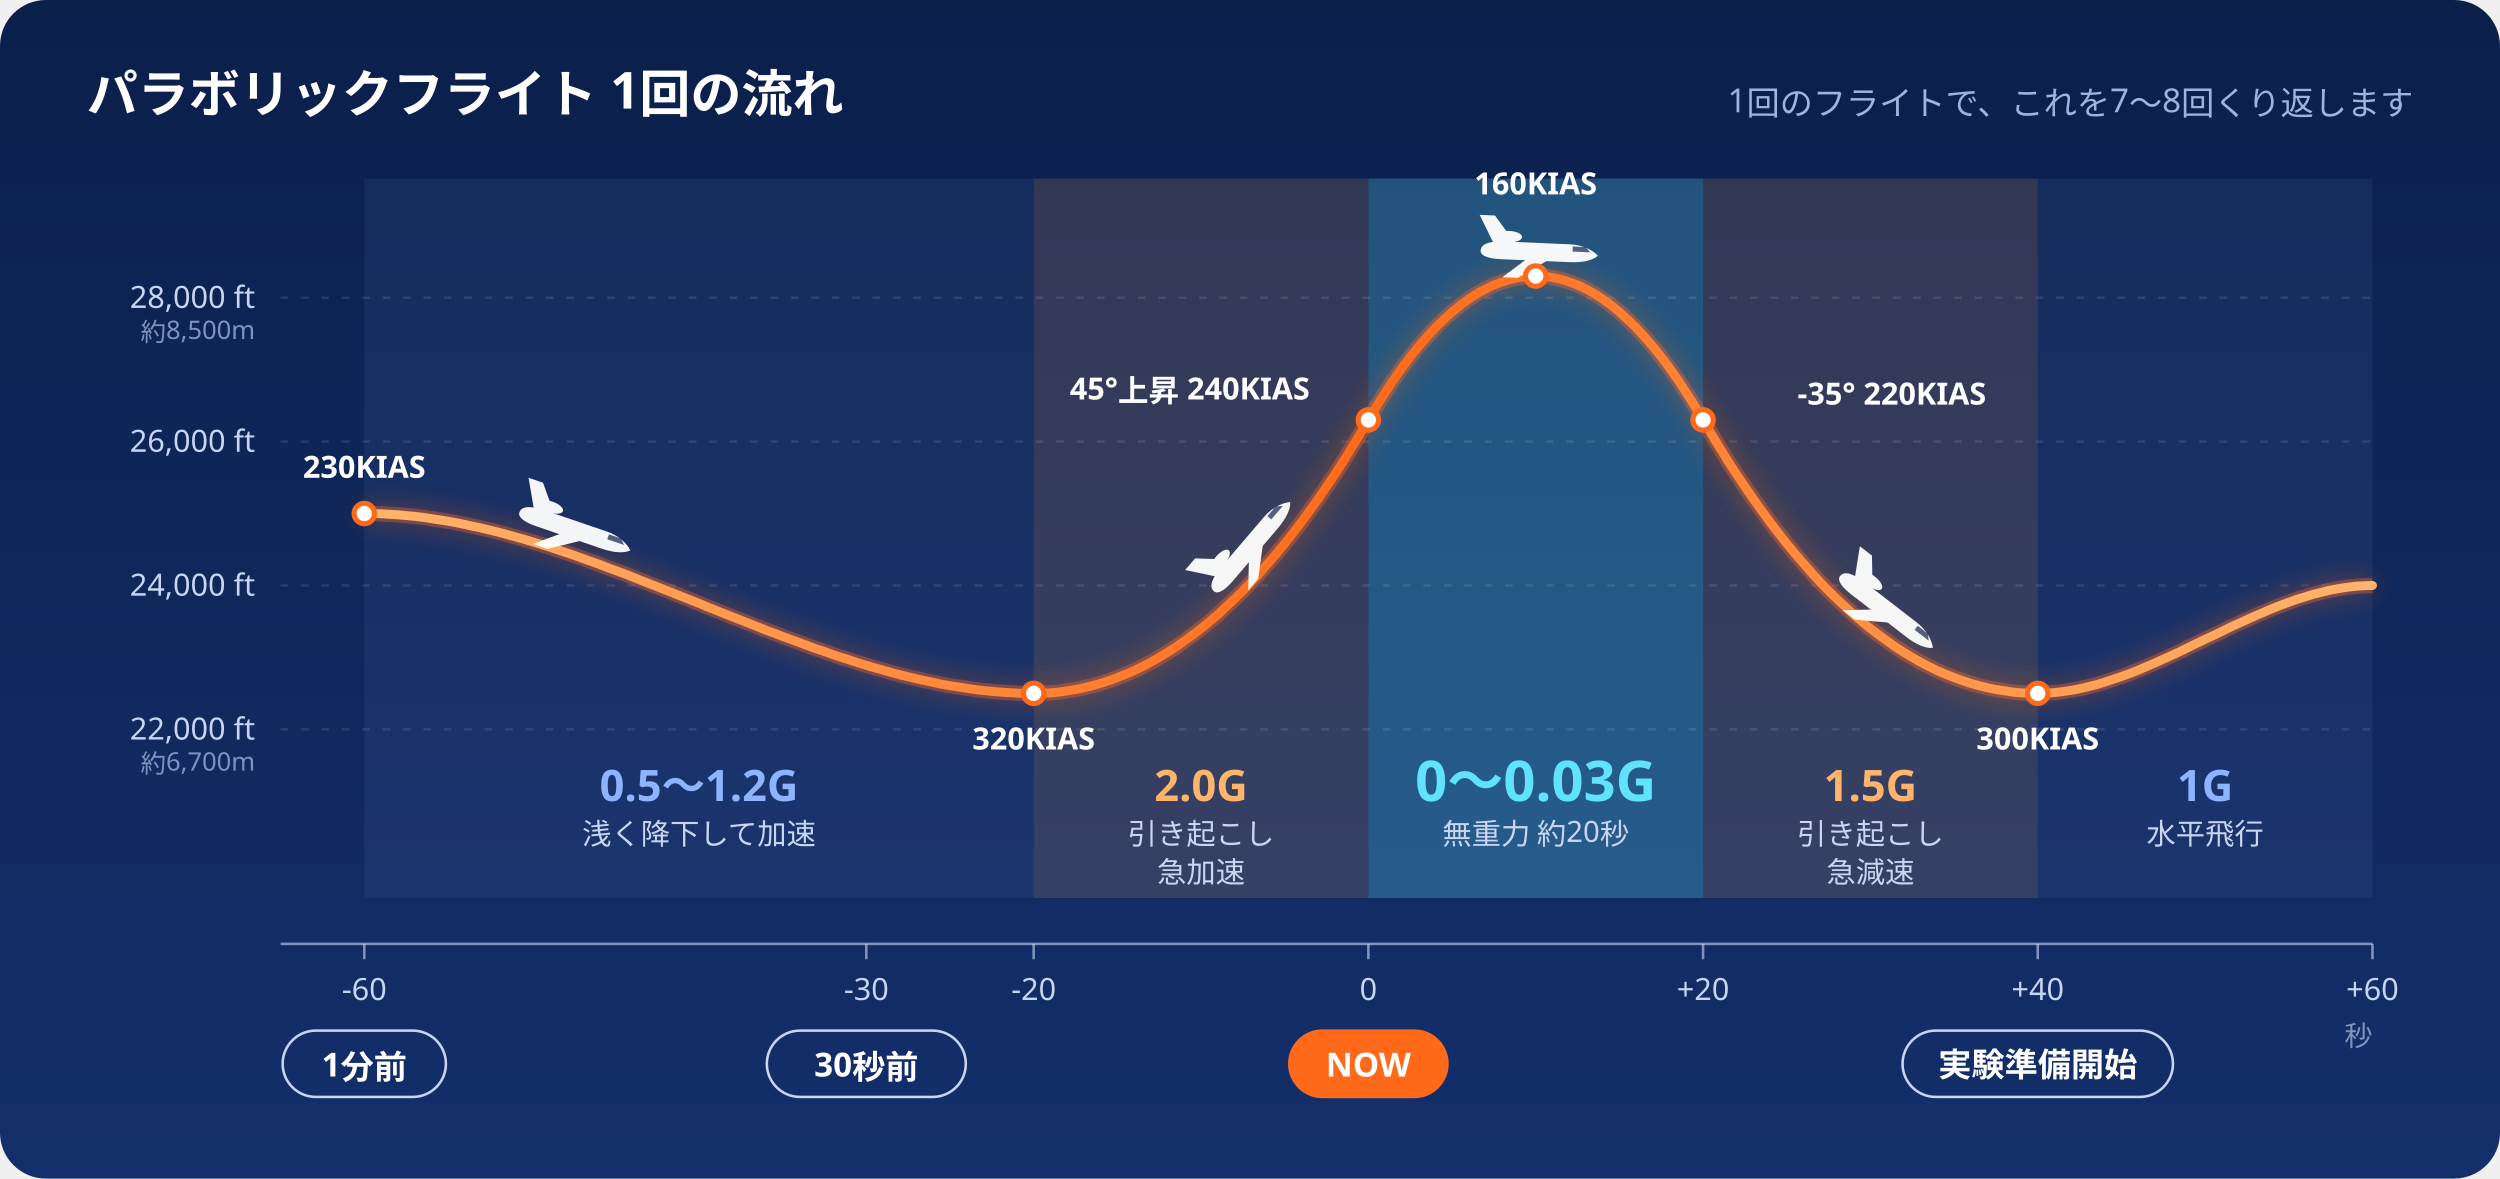
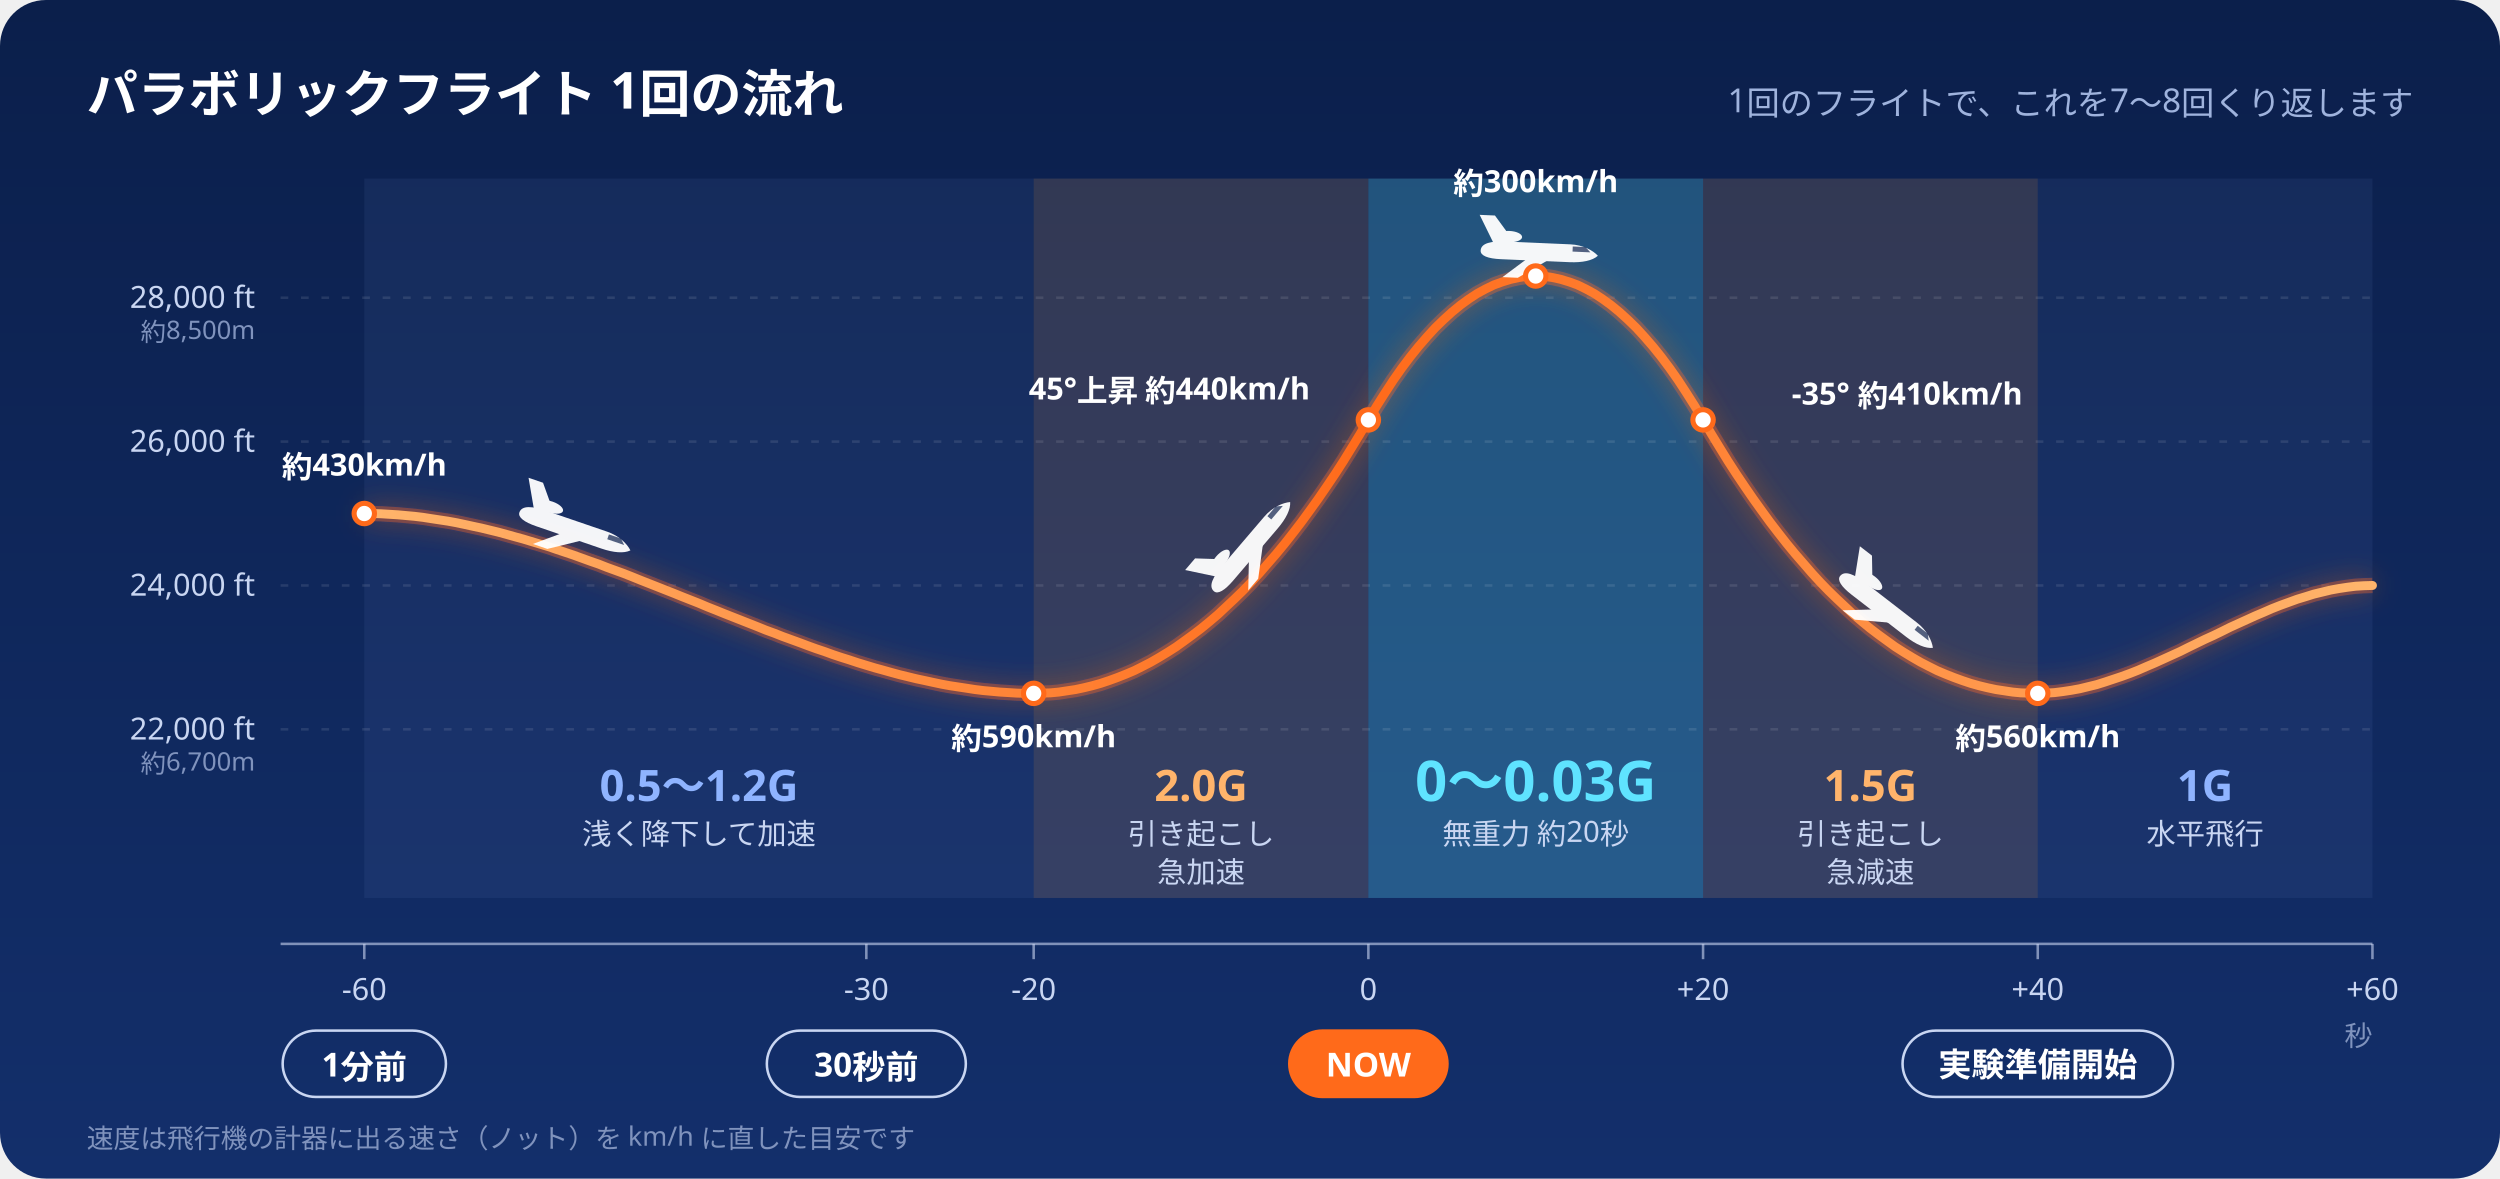
<svg xmlns="http://www.w3.org/2000/svg" viewBox="0 0 980 462" width="980" height="462" font-family="'Hiragino Sans','Noto Sans JP','Yu Gothic',sans-serif">
  <defs>
    <linearGradient id="bg" x1="0" y1="0" x2="0" y2="1">
      <stop offset="0" stop-color="#0b1f4b" />
      <stop offset="1" stop-color="#132f6b" />
    </linearGradient>
    <linearGradient id="ln" x1="0" y1="0" x2="1" y2="0">
      <stop offset="0" stop-color="#ffb46b" />
      <stop offset=".5" stop-color="#ff6a1a" />
      <stop offset="1" stop-color="#ffb46b" />
    </linearGradient>
    <filter id="gl" x="-5%" y="-20%" width="110%" height="140%">
      <feGaussianBlur stdDeviation="5" result="b" />
      <feMerge>
        <feMergeNode in="b" />
        <feMergeNode in="SourceGraphic" />
      </feMerge>
    </filter>
  </defs>
  <rect width="980" height="462" rx="18" fill="url(#bg)" />
  <text x="34" y="44" fill="#fff" font-size="20" font-weight="700">パラボリックフライト 1回の流れ</text>
  <text x="946" y="44" fill="#9fb3dd" font-size="13" text-anchor="end">1回のフライトで、これを7〜8回くり返します</text>
  <rect x="142.8" y="70" width="262.4" height="282" fill="#8fb4ff" opacity="0.07" />
  <text x="274.0" y="314" fill="#8fb4ff" font-size="17" font-weight="800" text-anchor="middle">0.5〜1.2G</text>
  <text x="274.0" y="331" fill="#c9d6f2" font-size="11.5" text-anchor="middle">浅く降下して加速</text>
  <rect x="405.2" y="70" width="131.2" height="282" fill="#ffb46b" opacity="0.16" />
  <text x="470.8" y="314" fill="#ffb46b" font-size="17" font-weight="800" text-anchor="middle">2.0G</text>
  <text x="470.8" y="331" fill="#c9d6f2" font-size="11.5" text-anchor="middle">引き起こし</text>
  <text x="470.8" y="346" fill="#c9d6f2" font-size="11.5" text-anchor="middle">急加速</text>
  <rect x="536.4" y="70" width="131.2" height="282" fill="#5fe3ff" opacity="0.26" />
  <text x="602.0" y="314" fill="#5fe3ff" font-size="22" font-weight="800" text-anchor="middle">0〜0.03G</text>
  <text x="602.0" y="331" fill="#c9d6f2" font-size="11.5" text-anchor="middle">無重力 約20秒</text>
  <rect x="667.6" y="70" width="131.2" height="282" fill="#ffb46b" opacity="0.16" />
  <text x="733.2" y="314" fill="#ffb46b" font-size="17" font-weight="800" text-anchor="middle">1.5G</text>
  <text x="733.2" y="331" fill="#c9d6f2" font-size="11.5" text-anchor="middle">引き起こし</text>
  <text x="733.2" y="346" fill="#c9d6f2" font-size="11.5" text-anchor="middle">急減速</text>
  <rect x="798.8" y="70" width="131.2" height="282" fill="#8fb4ff" opacity="0.07" />
  <text x="864.4" y="314" fill="#8fb4ff" font-size="17" font-weight="800" text-anchor="middle">1G</text>
  <text x="864.4" y="331" fill="#c9d6f2" font-size="11.5" text-anchor="middle">水平飛行</text>
  <line x1="110" y1="116.7" x2="930" y2="116.7" stroke="#ffffff" stroke-opacity=".10" stroke-dasharray="3 5" />
  <text x="100" y="120.7" fill="#c9d6f2" font-size="12" text-anchor="end">28,000 ft</text>
  <text x="100" y="133.7" fill="#8093bd" font-size="10" text-anchor="end">約8,500m</text>
  <line x1="110" y1="173.1" x2="930" y2="173.1" stroke="#ffffff" stroke-opacity=".10" stroke-dasharray="3 5" />
  <text x="100" y="177.1" fill="#c9d6f2" font-size="12" text-anchor="end">26,000 ft</text>
  <line x1="110" y1="229.5" x2="930" y2="229.5" stroke="#ffffff" stroke-opacity=".10" stroke-dasharray="3 5" />
  <text x="100" y="233.5" fill="#c9d6f2" font-size="12" text-anchor="end">24,000 ft</text>
  <line x1="110" y1="285.9" x2="930" y2="285.9" stroke="#ffffff" stroke-opacity=".10" stroke-dasharray="3 5" />
  <text x="100" y="289.9" fill="#c9d6f2" font-size="12" text-anchor="end">22,000 ft</text>
  <text x="100" y="302.9" fill="#8093bd" font-size="10" text-anchor="end">約6,700m</text>
  <path d="M142.8 201.3 L146.1 201.3 L149.4 201.4 L152.6 201.6 L155.9 201.8 L159.2 202.1 L162.5 202.4 L165.8 202.8 L169.0 203.3 L172.3 203.8 L175.6 204.3 L178.9 204.9 L182.2 205.6 L185.4 206.3 L188.7 207.0 L192.0 207.8 L195.3 208.6 L198.6 209.5 L201.8 210.4 L205.1 211.3 L208.4 212.3 L211.7 213.3 L215.0 214.3 L218.2 215.4 L221.5 216.5 L224.8 217.6 L228.1 218.8 L231.4 220.0 L234.6 221.1 L237.9 222.4 L241.2 223.6 L244.5 224.8 L247.8 226.1 L251.0 227.4 L254.3 228.7 L257.6 230.0 L260.9 231.3 L264.2 232.6 L267.4 233.9 L270.7 235.2 L274.0 236.5 L277.3 237.9 L280.6 239.2 L283.8 240.5 L287.1 241.8 L290.4 243.1 L293.7 244.4 L297.0 245.7 L300.2 247.0 L303.5 248.2 L306.8 249.5 L310.1 250.7 L313.4 251.9 L316.6 253.1 L319.9 254.3 L323.2 255.4 L326.5 256.6 L329.8 257.7 L333.0 258.7 L336.3 259.8 L339.6 260.8 L342.9 261.8 L346.2 262.7 L349.4 263.6 L352.7 264.5 L356.0 265.3 L359.3 266.1 L362.6 266.8 L365.8 267.5 L369.1 268.2 L372.4 268.8 L375.7 269.3 L379.0 269.8 L382.2 270.3 L385.5 270.7 L388.8 271.0 L392.1 271.3 L395.4 271.5 L398.6 271.7 L401.9 271.8 L405.2 271.8 L408.5 271.7 L411.8 271.6 L415.0 271.3 L418.3 270.8 L421.6 270.3 L424.9 269.6 L428.2 268.8 L431.4 267.9 L434.7 266.8 L438.0 265.6 L441.3 264.3 L444.6 262.9 L447.8 261.3 L451.1 259.6 L454.4 257.7 L457.7 255.7 L461.0 253.6 L464.2 251.3 L467.5 248.9 L470.8 246.4 L474.1 243.7 L477.4 240.9 L480.6 237.9 L483.9 234.8 L487.2 231.6 L490.5 228.2 L493.8 224.6 L497.0 220.9 L500.3 217.1 L503.6 213.1 L506.9 208.9 L510.2 204.6 L513.4 200.2 L516.7 195.6 L520.0 190.8 L523.3 185.9 L526.6 180.8 L529.8 175.6 L533.1 170.2 L536.4 164.6 L539.7 159.1 L543.0 153.9 L546.2 149.0 L549.5 144.3 L552.8 139.9 L556.1 135.8 L559.4 132.0 L562.6 128.5 L565.9 125.3 L569.2 122.3 L572.5 119.6 L575.8 117.2 L579.0 115.1 L582.3 113.3 L585.6 111.7 L588.9 110.5 L592.2 109.5 L595.4 108.8 L598.7 108.3 L602.0 108.2 L605.3 108.3 L608.6 108.8 L611.8 109.5 L615.1 110.5 L618.4 111.7 L621.7 113.3 L625.0 115.1 L628.2 117.2 L631.5 119.6 L634.8 122.3 L638.1 125.3 L641.4 128.5 L644.6 132.0 L647.9 135.8 L651.2 139.9 L654.5 144.3 L657.8 149.0 L661.0 153.9 L664.3 159.1 L667.6 164.6 L670.9 170.2 L674.2 175.6 L677.4 180.8 L680.7 185.9 L684.0 190.8 L687.3 195.6 L690.6 200.2 L693.8 204.6 L697.1 208.9 L700.4 213.1 L703.7 217.1 L707.0 220.9 L710.2 224.6 L713.5 228.2 L716.8 231.6 L720.1 234.8 L723.4 237.9 L726.6 240.9 L729.9 243.7 L733.2 246.4 L736.5 248.9 L739.8 251.3 L743.0 253.6 L746.3 255.7 L749.6 257.7 L752.9 259.6 L756.2 261.3 L759.4 262.9 L762.7 264.3 L766.0 265.6 L769.3 266.8 L772.6 267.9 L775.8 268.8 L779.1 269.6 L782.4 270.3 L785.7 270.8 L789.0 271.3 L792.2 271.6 L795.5 271.7 L798.8 271.8 L802.1 271.7 L805.4 271.5 L808.6 271.1 L811.9 270.6 L815.2 270.0 L818.5 269.2 L821.8 268.4 L825.0 267.4 L828.3 266.3 L831.6 265.2 L834.9 264.0 L838.2 262.7 L841.4 261.3 L844.7 259.9 L848.0 258.4 L851.3 256.9 L854.6 255.4 L857.8 253.8 L861.1 252.2 L864.4 250.6 L867.7 249.1 L871.0 247.5 L874.2 245.9 L877.5 244.4 L880.8 242.9 L884.1 241.4 L887.4 240.0 L890.6 238.6 L893.9 237.3 L897.2 236.1 L900.5 234.9 L903.8 233.9 L907.0 232.9 L910.3 232.1 L913.6 231.3 L916.9 230.7 L920.2 230.2 L923.4 229.8 L926.7 229.6 L930.0 229.5" fill="none" stroke="#ff6a1a" stroke-width="6" stroke-opacity=".35" filter="url(#gl)" />
  <path d="M142.8 201.3 L146.1 201.3 L149.4 201.4 L152.6 201.6 L155.9 201.8 L159.2 202.1 L162.5 202.4 L165.8 202.8 L169.0 203.3 L172.3 203.8 L175.6 204.3 L178.9 204.9 L182.2 205.6 L185.4 206.3 L188.7 207.0 L192.0 207.8 L195.3 208.6 L198.6 209.5 L201.8 210.4 L205.1 211.3 L208.4 212.3 L211.7 213.3 L215.0 214.3 L218.2 215.4 L221.5 216.5 L224.8 217.6 L228.1 218.8 L231.4 220.0 L234.6 221.1 L237.9 222.4 L241.2 223.6 L244.5 224.8 L247.8 226.1 L251.0 227.4 L254.3 228.7 L257.6 230.0 L260.9 231.3 L264.2 232.6 L267.4 233.9 L270.7 235.2 L274.0 236.5 L277.3 237.9 L280.6 239.2 L283.8 240.5 L287.1 241.8 L290.4 243.1 L293.7 244.4 L297.0 245.7 L300.2 247.0 L303.5 248.2 L306.8 249.5 L310.1 250.7 L313.4 251.9 L316.6 253.1 L319.9 254.3 L323.2 255.4 L326.5 256.6 L329.8 257.7 L333.0 258.7 L336.3 259.8 L339.6 260.8 L342.9 261.8 L346.2 262.7 L349.4 263.6 L352.7 264.5 L356.0 265.3 L359.3 266.1 L362.6 266.8 L365.8 267.5 L369.1 268.2 L372.4 268.8 L375.7 269.3 L379.0 269.8 L382.2 270.3 L385.5 270.7 L388.8 271.0 L392.1 271.3 L395.4 271.5 L398.6 271.7 L401.9 271.8 L405.2 271.8 L408.5 271.7 L411.8 271.6 L415.0 271.3 L418.3 270.8 L421.6 270.3 L424.9 269.6 L428.2 268.8 L431.4 267.9 L434.7 266.8 L438.0 265.6 L441.3 264.3 L444.6 262.9 L447.8 261.3 L451.1 259.6 L454.4 257.7 L457.7 255.7 L461.0 253.6 L464.2 251.3 L467.5 248.9 L470.8 246.4 L474.1 243.7 L477.4 240.9 L480.6 237.9 L483.9 234.8 L487.2 231.6 L490.5 228.2 L493.8 224.6 L497.0 220.9 L500.3 217.1 L503.6 213.1 L506.9 208.9 L510.2 204.6 L513.4 200.2 L516.7 195.6 L520.0 190.8 L523.3 185.9 L526.6 180.8 L529.8 175.6 L533.1 170.2 L536.4 164.6 L539.7 159.1 L543.0 153.9 L546.2 149.0 L549.5 144.3 L552.8 139.9 L556.1 135.8 L559.4 132.0 L562.6 128.5 L565.9 125.3 L569.2 122.3 L572.5 119.6 L575.8 117.2 L579.0 115.1 L582.3 113.3 L585.6 111.7 L588.9 110.5 L592.2 109.5 L595.4 108.8 L598.7 108.3 L602.0 108.2 L605.3 108.3 L608.6 108.8 L611.8 109.5 L615.1 110.5 L618.4 111.7 L621.7 113.3 L625.0 115.1 L628.2 117.2 L631.5 119.6 L634.8 122.3 L638.1 125.3 L641.4 128.5 L644.6 132.0 L647.9 135.8 L651.2 139.9 L654.5 144.3 L657.8 149.0 L661.0 153.9 L664.3 159.1 L667.6 164.6 L670.9 170.2 L674.2 175.6 L677.4 180.8 L680.7 185.9 L684.0 190.8 L687.3 195.6 L690.6 200.2 L693.8 204.6 L697.1 208.9 L700.4 213.1 L703.7 217.1 L707.0 220.9 L710.2 224.6 L713.5 228.2 L716.8 231.6 L720.1 234.8 L723.4 237.9 L726.6 240.9 L729.9 243.7 L733.2 246.4 L736.5 248.9 L739.8 251.3 L743.0 253.6 L746.3 255.7 L749.6 257.7 L752.9 259.6 L756.2 261.3 L759.4 262.9 L762.7 264.3 L766.0 265.6 L769.3 266.8 L772.6 267.9 L775.8 268.8 L779.1 269.6 L782.4 270.3 L785.7 270.8 L789.0 271.3 L792.2 271.6 L795.5 271.7 L798.8 271.8 L802.1 271.7 L805.4 271.5 L808.6 271.1 L811.9 270.6 L815.2 270.0 L818.5 269.2 L821.8 268.4 L825.0 267.4 L828.3 266.3 L831.6 265.2 L834.9 264.0 L838.2 262.7 L841.4 261.3 L844.7 259.9 L848.0 258.4 L851.3 256.9 L854.6 255.4 L857.8 253.8 L861.1 252.2 L864.4 250.6 L867.7 249.1 L871.0 247.5 L874.2 245.9 L877.5 244.4 L880.8 242.9 L884.1 241.4 L887.4 240.0 L890.6 238.6 L893.9 237.3 L897.2 236.1 L900.5 234.9 L903.8 233.9 L907.0 232.9 L910.3 232.1 L913.6 231.3 L916.9 230.7 L920.2 230.2 L923.4 229.8 L926.7 229.6 L930.0 229.5" fill="none" stroke="url(#ln)" stroke-width="3.5" stroke-linecap="round" />
  <g transform="translate(221.5 216.5) rotate(18.9) translate(0 -9)" fill="#ffffff" opacity=".95">
    <path d="M-22 0C-22 -3 -18 -4 -12 -4L13 -4C18 -4 22 -2 24 0C22 2 18 3 13 3L-14 3C-19 3 -22 2 -22 0Z" />
    <path d="M-17 -3L-23 -14L-17 -14L-9 -4Z" />
    <path d="M-2 1L-13 10L-7 10L7 1Z" />
    <ellipse cx="-11" cy="-6" rx="5" ry="2.2" />
    <path d="M14 -3.2L19 -3.2L21 -1.2L14 -1.2Z" fill="#0b1f4b" opacity=".7" />
  </g>
  <g transform="translate(497.0 220.9) rotate(-49.5) translate(0 -9)" fill="#ffffff" opacity=".95">
    <path d="M-22 0C-22 -3 -18 -4 -12 -4L13 -4C18 -4 22 -2 24 0C22 2 18 3 13 3L-14 3C-19 3 -22 2 -22 0Z" />
    <path d="M-17 -3L-23 -14L-17 -14L-9 -4Z" />
    <path d="M-2 1L-13 10L-7 10L7 1Z" />
    <ellipse cx="-11" cy="-6" rx="5" ry="2.2" />
    <path d="M14 -3.2L19 -3.2L21 -1.2L14 -1.2Z" fill="#0b1f4b" opacity=".7" />
  </g>
  <g transform="translate(602.0 108.2) rotate(2.5) translate(0 -9)" fill="#ffffff" opacity=".95">
    <path d="M-22 0C-22 -3 -18 -4 -12 -4L13 -4C18 -4 22 -2 24 0C22 2 18 3 13 3L-14 3C-19 3 -22 2 -22 0Z" />
    <path d="M-17 -3L-23 -14L-17 -14L-9 -4Z" />
    <path d="M-2 1L-13 10L-7 10L7 1Z" />
    <ellipse cx="-11" cy="-6" rx="5" ry="2.2" />
    <path d="M14 -3.2L19 -3.2L21 -1.2L14 -1.2Z" fill="#0b1f4b" opacity=".7" />
  </g>
  <g transform="translate(733.2 246.4) rotate(37.7) translate(0 -9)" fill="#ffffff" opacity=".95">
    <path d="M-22 0C-22 -3 -18 -4 -12 -4L13 -4C18 -4 22 -2 24 0C22 2 18 3 13 3L-14 3C-19 3 -22 2 -22 0Z" />
    <path d="M-17 -3L-23 -14L-17 -14L-9 -4Z" />
    <path d="M-2 1L-13 10L-7 10L7 1Z" />
    <ellipse cx="-11" cy="-6" rx="5" ry="2.2" />
    <path d="M14 -3.2L19 -3.2L21 -1.2L14 -1.2Z" fill="#0b1f4b" opacity=".7" />
  </g>
  <circle cx="142.8" cy="201.3" r="4" fill="#fff" stroke="#ff6a1a" stroke-width="2" />
-   <text x="142.8" y="187.3" fill="#fff" font-size="12" font-weight="600" text-anchor="middle">230KIAS</text>
+   <text x="142.8" y="187.3" fill="#fff" font-size="12" font-weight="600" text-anchor="middle">約430km/h</text>
  <circle cx="405.2" cy="271.8" r="4" fill="#fff" stroke="#ff6a1a" stroke-width="2" />
-   <text x="405.2" y="293.8" fill="#fff" font-size="12" font-weight="600" text-anchor="middle">320KIAS</text>
+   <text x="405.2" y="293.8" fill="#fff" font-size="12" font-weight="600" text-anchor="middle">約590km/h</text>
  <circle cx="536.4" cy="164.6" r="4" fill="#fff" stroke="#ff6a1a" stroke-width="2" />
-   <text x="466.4" y="156.6" fill="#fff" font-size="12" font-weight="600" text-anchor="middle">45°上昇 240KIAS</text>
+   <text x="458.4" y="156.6" fill="#fff" font-size="12" font-weight="600" text-anchor="middle">45°上昇 約440km/h</text>
  <circle cx="602.0" cy="108.2" r="4" fill="#fff" stroke="#ff6a1a" stroke-width="2" />
-   <text x="602.0" y="76.2" fill="#fff" font-size="12" font-weight="600" text-anchor="middle">160KIAS</text>
+   <text x="602.0" y="76.2" fill="#fff" font-size="12" font-weight="600" text-anchor="middle">約300km/h</text>
  <circle cx="667.6" cy="164.6" r="4" fill="#fff" stroke="#ff6a1a" stroke-width="2" />
-   <text x="741.6" y="158.6" fill="#fff" font-size="12" font-weight="600" text-anchor="middle">-35° 220KIAS</text>
+   <text x="747.6" y="158.6" fill="#fff" font-size="12" font-weight="600" text-anchor="middle">-35° 約410km/h</text>
  <circle cx="798.8" cy="271.8" r="4" fill="#fff" stroke="#ff6a1a" stroke-width="2" />
-   <text x="798.8" y="293.8" fill="#fff" font-size="12" font-weight="600" text-anchor="middle">300KIAS</text>
+   <text x="798.8" y="293.8" fill="#fff" font-size="12" font-weight="600" text-anchor="middle">約560km/h</text>
  <line x1="110" y1="370" x2="930" y2="370" stroke="#c9d6f2" stroke-opacity=".6" />
  <line x1="142.8" y1="370" x2="142.8" y2="376" stroke="#c9d6f2" stroke-opacity=".6" />
  <text x="142.8" y="392" fill="#c9d6f2" font-size="12" text-anchor="middle">-60</text>
  <line x1="339.6" y1="370" x2="339.6" y2="376" stroke="#c9d6f2" stroke-opacity=".6" />
  <text x="339.6" y="392" fill="#c9d6f2" font-size="12" text-anchor="middle">-30</text>
  <line x1="405.2" y1="370" x2="405.2" y2="376" stroke="#c9d6f2" stroke-opacity=".6" />
  <text x="405.2" y="392" fill="#c9d6f2" font-size="12" text-anchor="middle">-20</text>
  <line x1="536.4" y1="370" x2="536.4" y2="376" stroke="#c9d6f2" stroke-opacity=".6" />
  <text x="536.4" y="392" fill="#c9d6f2" font-size="12" text-anchor="middle">0</text>
  <line x1="667.6" y1="370" x2="667.6" y2="376" stroke="#c9d6f2" stroke-opacity=".6" />
  <text x="667.6" y="392" fill="#c9d6f2" font-size="12" text-anchor="middle">+20</text>
  <line x1="798.8" y1="370" x2="798.8" y2="376" stroke="#c9d6f2" stroke-opacity=".6" />
  <text x="798.8" y="392" fill="#c9d6f2" font-size="12" text-anchor="middle">+40</text>
  <line x1="930.0" y1="370" x2="930.0" y2="376" stroke="#c9d6f2" stroke-opacity=".6" />
  <text x="930.0" y="392" fill="#c9d6f2" font-size="12" text-anchor="middle">+60</text>
  <text x="930" y="410" fill="#8093bd" font-size="11" text-anchor="end">秒</text>
  <rect x="110.8" y="404" width="64" height="26" rx="13" fill="none" stroke="#c9d6f2" />
  <text x="142.8" y="422" fill="#fff" font-size="13" font-weight="700" text-anchor="middle">1分前</text>
  <rect x="300.6" y="404" width="78" height="26" rx="13" fill="none" stroke="#c9d6f2" />
  <text x="339.6" y="422" fill="#fff" font-size="13" font-weight="700" text-anchor="middle">30秒前</text>
  <rect x="505.4" y="404" width="62" height="26" rx="13" fill="#ff6a1a" stroke="#ff6a1a" />
  <text x="536.4" y="422" fill="#fff" font-size="13" font-weight="700" text-anchor="middle">NOW</text>
  <rect x="745.8" y="404" width="106" height="26" rx="13" fill="none" stroke="#c9d6f2" />
  <text x="798.8" y="422" fill="#fff" font-size="13" font-weight="700" text-anchor="middle">実験準備開始</text>
+   <text x="34" y="450" fill="#8093bd" font-size="10.5">速度は飛行機の計器に出る速さ（ノット）を km/h に直した目安です</text>
</svg>
